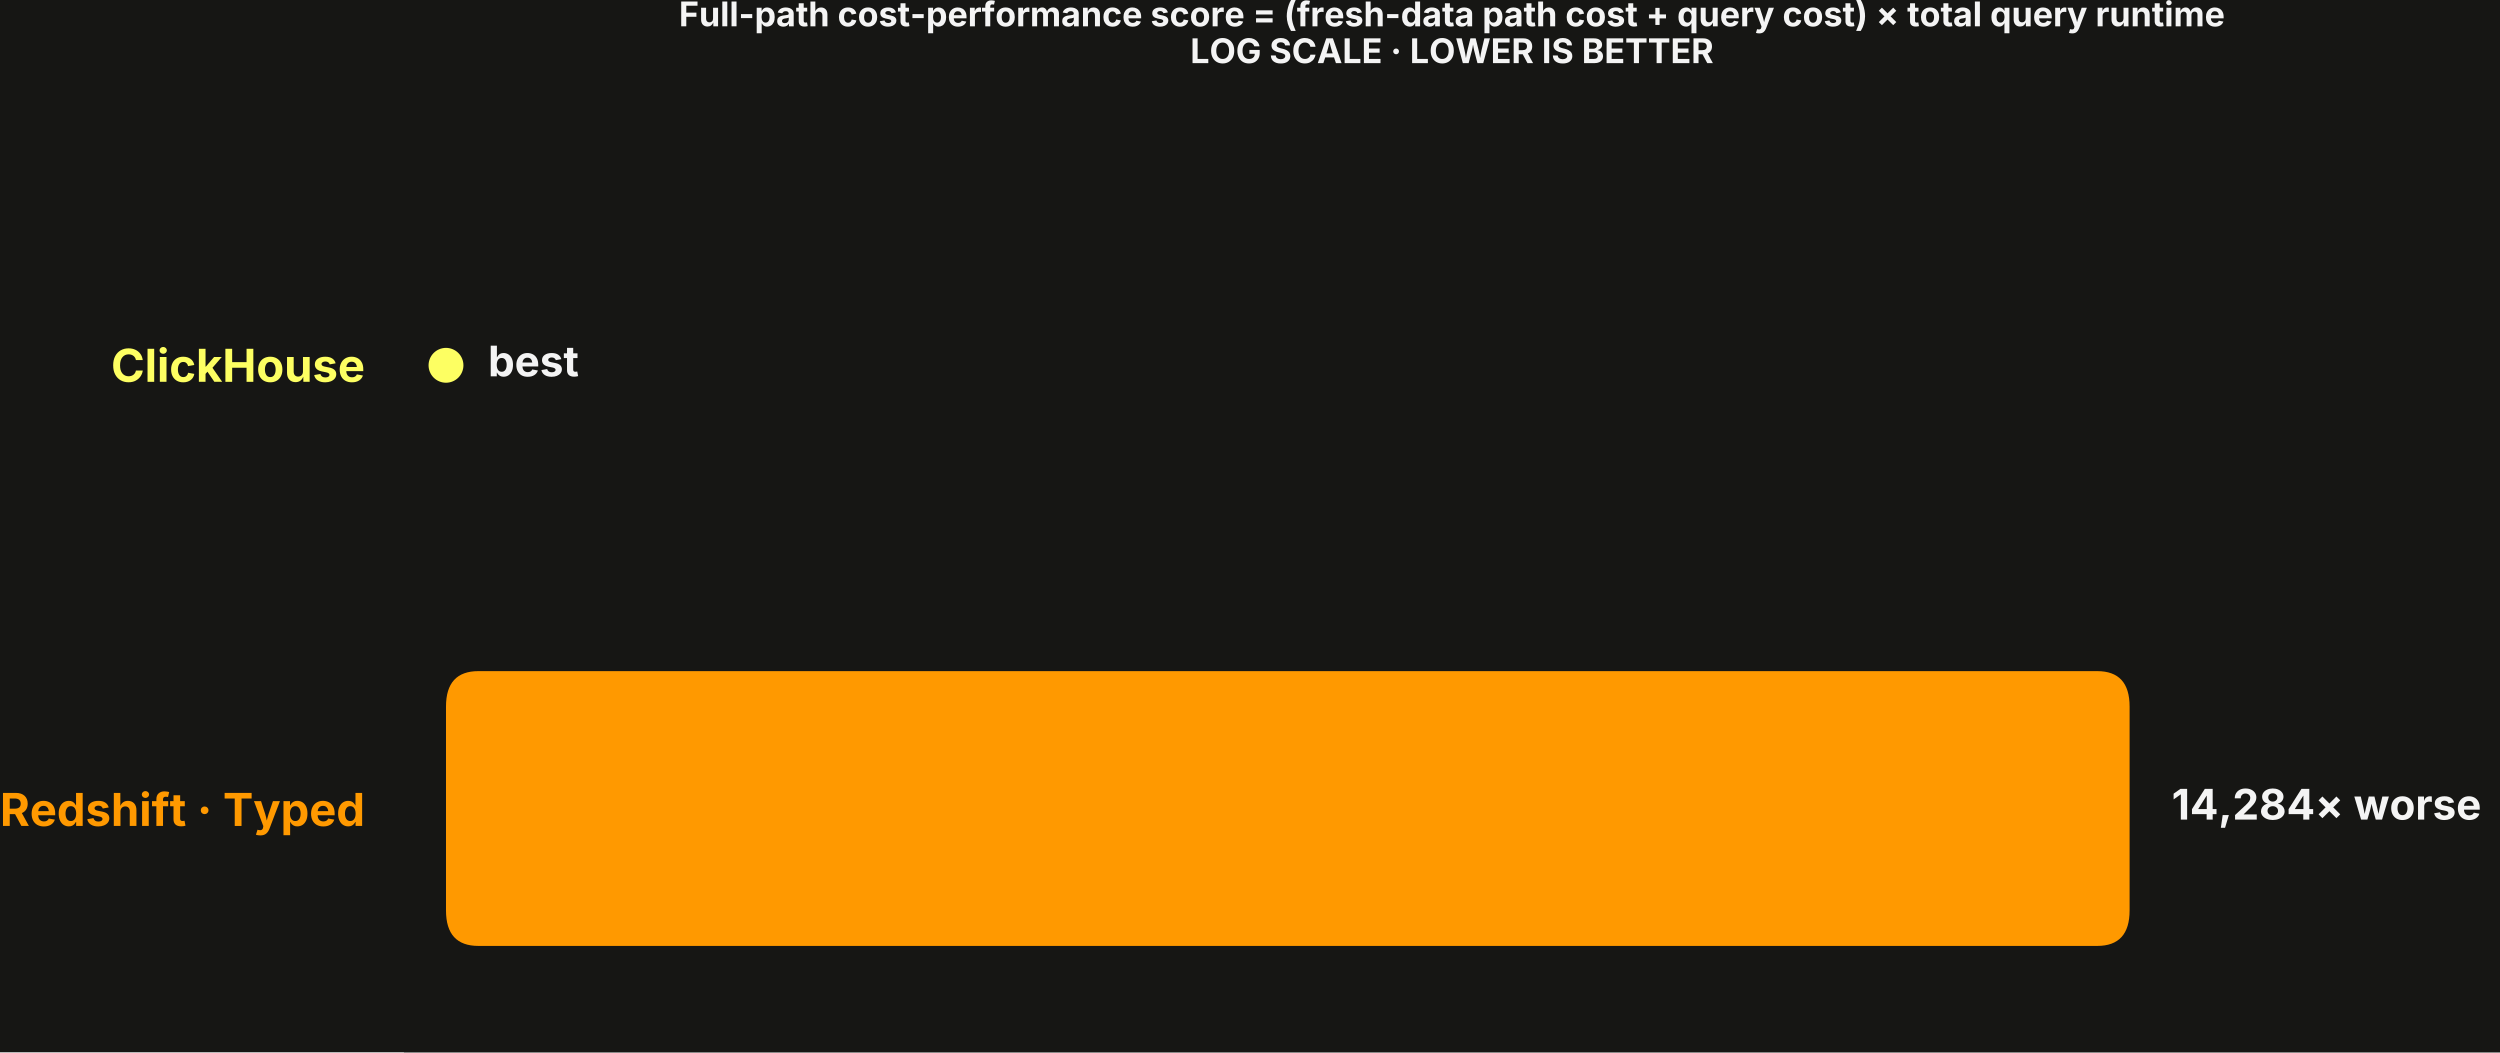
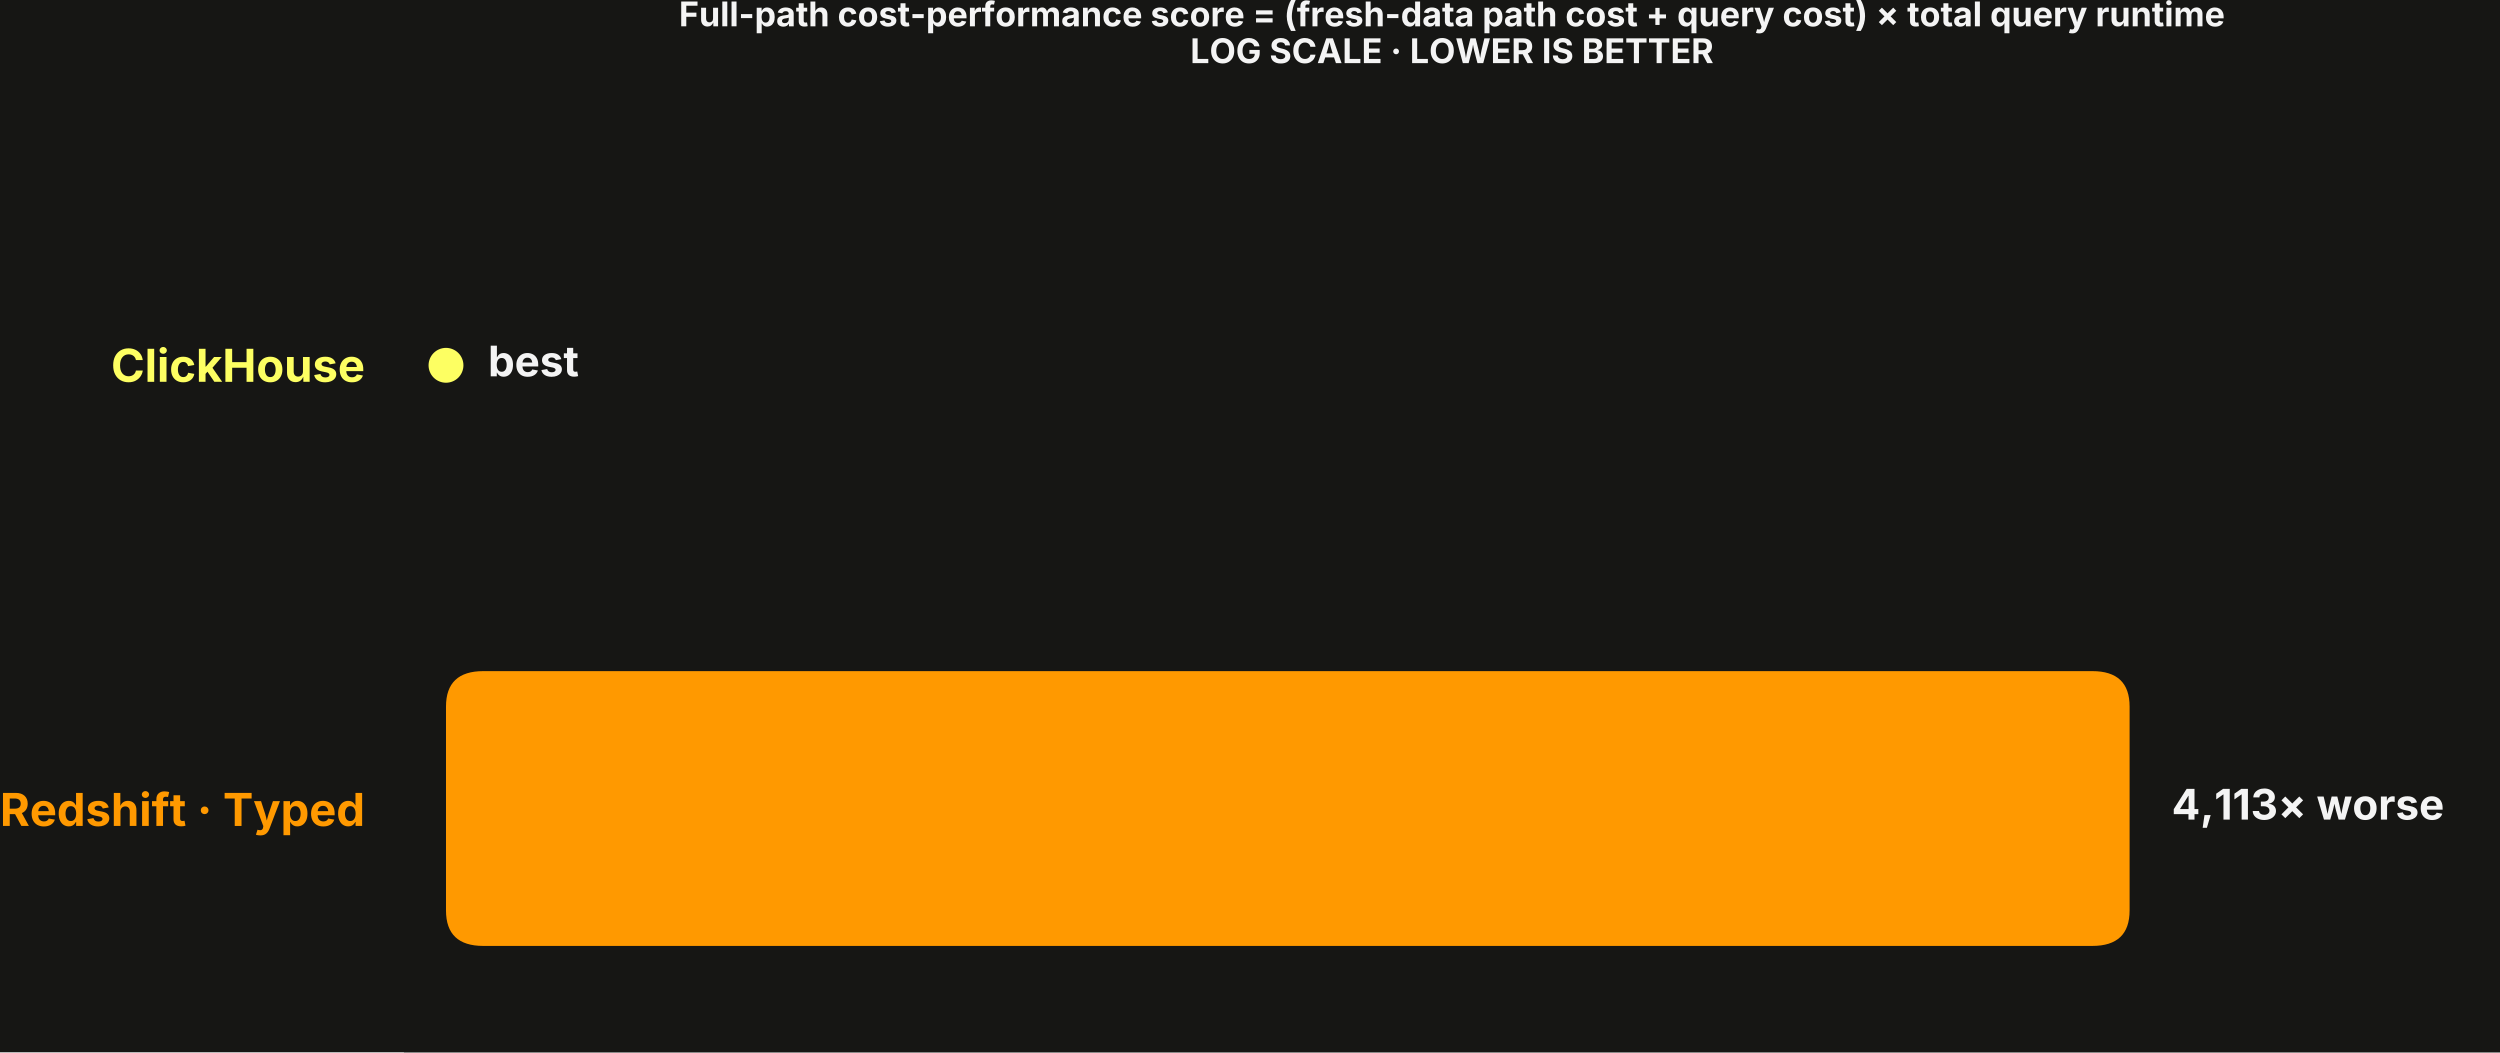
<svg xmlns="http://www.w3.org/2000/svg" xmlns:xlink="http://www.w3.org/1999/xlink" width="770.469pt" height="324.305pt" viewBox="0 0 770.469 324.305" version="1.1">
  <defs>
    <style type="text/css">*{stroke-linejoin: round; stroke-linecap: butt}</style>
  </defs>
  <g id="figure_1">
    <g id="patch_1">
      <path d="M 0 324.305  L 770.469 324.305  L 770.469 0  L 0 0  z " style="fill: #161614" />
    </g>
    <g id="axes_1">
      <g id="patch_2">
        <path d="M 124.479 324.305  L 770.469 324.305  L 770.469 37.456  L 124.479 37.456  z " style="fill: #161614" />
      </g>
      <g id="patch_3">
-         <path d="M 147.441 291.522  L 646.328 291.522  Q 656.318 291.522 656.318 280.594  L 656.318 217.761  Q 656.318 206.833 646.328 206.833  L 147.441 206.833  Q 137.451 206.833 137.451 217.761  L 137.451 280.594  Q 137.451 291.522 147.441 291.522  z " clip-path="url(#pe8b147d50d)" style="fill: #ff9900" />
+         <path d="M 148.936 291.522  L 644.833 291.522  Q 656.318 291.522 656.318 280.594  L 656.318 217.761  Q 656.318 206.833 644.833 206.833  L 148.936 206.833  Q 137.451 206.833 137.451 217.761  L 137.451 280.594  Q 137.451 291.522 148.936 291.522  z " clip-path="url(#p69a763e1f0)" style="fill: #ff9900" />
      </g>
      <g id="matplotlib.axis_1" />
      <g id="matplotlib.axis_2">
        <g id="ytick_1">
          <g id="line2d_1" />
          <g id="text_1">
            <g style="fill: #fdff62" transform="translate(34.23656 117.6759) scale(0.14 -0.14)">
              <defs>
                <path id="Inter-Bold-43" d="M 2456 -63  Q 1834 -63 1346 218  Q 859 500 576 1034  Q 294 1569 294 2325  Q 294 3084 578 3620  Q 863 4156 1353 4437  Q 1844 4719 2456 4719  Q 2984 4719 3412 4523  Q 3841 4328 4116 3958  Q 4391 3588 4459 3066  L 3494 3066  Q 3428 3444 3151 3658  Q 2875 3872 2475 3872  Q 1931 3872 1597 3469  Q 1263 3066 1263 2325  Q 1263 1569 1598 1176  Q 1934 784 2472 784  Q 2869 784 3148 998  Q 3428 1213 3497 1594  L 4463 1594  Q 4409 1159 4156 782  Q 3903 406 3473 171  Q 3044 -63 2456 -63  z " transform="scale(0.015625)" />
                <path id="Inter-Bold-6c" d="M 1338 4656  L 1338 0  L 400 0  L 400 4656  L 1338 4656  z " transform="scale(0.015625)" />
                <path id="Inter-Bold-69" d="M 400 0  L 400 3494  L 1338 3494  L 1338 0  L 400 0  z M 871 3950  Q 658 3950 508 4090  Q 358 4231 358 4431  Q 358 4631 508 4772  Q 658 4913 871 4913  Q 1083 4913 1234 4772  Q 1386 4631 1386 4431  Q 1386 4231 1234 4090  Q 1083 3950 871 3950  z " transform="scale(0.015625)" />
                <path id="Inter-Bold-63" d="M 1963 -69  Q 1434 -69 1051 157  Q 669 384 461 789  Q 253 1194 253 1731  Q 253 2272 461 2678  Q 669 3084 1051 3311  Q 1434 3538 1963 3538  Q 2584 3538 3000 3227  Q 3416 2916 3516 2375  L 2644 2213  Q 2584 2484 2414 2642  Q 2244 2800 1972 2800  Q 1597 2800 1403 2504  Q 1209 2209 1209 1734  Q 1209 1266 1403 967  Q 1597 669 1972 669  Q 2244 669 2419 833  Q 2594 997 2650 1278  L 3522 1119  Q 3422 566 3006 248  Q 2591 -69 1963 -69  z " transform="scale(0.015625)" />
                <path id="Inter-Bold-6b" d="M 400 0  L 400 4656  L 1338 4656  L 1338 2150  L 1391 2150  L 2534 3494  L 3619 3494  L 2313 1978  L 3684 0  L 2581 0  L 1606 1425  L 1338 1122  L 1338 0  L 400 0  z " transform="scale(0.015625)" />
                <path id="Inter-Bold-48" d="M 422 0  L 422 4656  L 1375 4656  L 1375 2775  L 3403 2775  L 3403 4656  L 4359 4656  L 4359 0  L 3403 0  L 3403 1984  L 1375 1984  L 1375 0  L 422 0  z " transform="scale(0.015625)" />
                <path id="Inter-Bold-6f" d="M 1963 -69  Q 1438 -69 1053 157  Q 669 384 461 789  Q 253 1194 253 1731  Q 253 2272 461 2678  Q 669 3084 1053 3311  Q 1438 3538 1963 3538  Q 2488 3538 2872 3311  Q 3256 3084 3464 2678  Q 3672 2272 3672 1731  Q 3672 1194 3464 789  Q 3256 384 2872 157  Q 2488 -69 1963 -69  z M 1963 669  Q 2338 669 2528 972  Q 2719 1275 2719 1734  Q 2719 2197 2528 2498  Q 2338 2800 1963 2800  Q 1588 2800 1398 2498  Q 1209 2197 1209 1734  Q 1209 1275 1398 972  Q 1588 669 1963 669  z " transform="scale(0.015625)" />
                <path id="Inter-Bold-75" d="M 1603 -44  Q 1059 -44 729 306  Q 400 656 400 1272  L 400 3494  L 1338 3494  L 1338 1434  Q 1338 1109 1506 925  Q 1675 741 1969 741  Q 2269 741 2458 933  Q 2647 1125 2647 1472  L 2647 3494  L 3588 3494  L 3588 0  L 2700 0  L 2688 725  Q 2541 353 2270 154  Q 2000 -44 1603 -44  z " transform="scale(0.015625)" />
                <path id="Inter-Bold-73" d="M 1788 -69  Q 1156 -69 745 200  Q 334 469 244 956  L 1116 1106  Q 1250 619 1816 619  Q 2084 619 2239 720  Q 2394 822 2394 978  Q 2394 1244 1944 1338  L 1341 1463  Q 334 1669 334 2453  Q 334 2956 737 3247  Q 1141 3538 1803 3538  Q 2425 3538 2794 3284  Q 3163 3031 3259 2606  L 2428 2459  Q 2372 2638 2222 2752  Q 2072 2866 1816 2866  Q 1584 2866 1428 2767  Q 1272 2669 1272 2513  Q 1272 2381 1373 2289  Q 1475 2197 1722 2147  L 2350 2022  Q 3350 1819 3350 1078  Q 3350 734 3150 476  Q 2950 219 2597 75  Q 2244 -69 1788 -69  z " transform="scale(0.015625)" />
                <path id="Inter-Bold-65" d="M 1978 -69  Q 1444 -69 1056 150  Q 669 369 461 772  Q 253 1175 253 1728  Q 253 2269 461 2675  Q 669 3081 1045 3309  Q 1422 3538 1931 3538  Q 2388 3538 2759 3344  Q 3131 3150 3351 2756  Q 3572 2363 3572 1766  L 3572 1503  L 1181 1503  Q 1197 1075 1419 856  Q 1641 638 1994 638  Q 2241 638 2417 742  Q 2594 847 2669 1050  L 3519 891  Q 3391 456 2989 193  Q 2588 -69 1978 -69  z M 1188 2091  L 2669 2091  Q 2634 2431 2450 2631  Q 2266 2831 1941 2831  Q 1603 2831 1409 2623  Q 1216 2416 1188 2091  z " transform="scale(0.015625)" />
              </defs>
              <use xlink:href="#Inter-Bold-43" />
              <use xlink:href="#Inter-Bold-6c" transform="translate(73.97461 0)" />
              <use xlink:href="#Inter-Bold-69" transform="translate(101.0742 0)" />
              <use xlink:href="#Inter-Bold-63" transform="translate(128.1738 0)" />
              <use xlink:href="#Inter-Bold-6b" transform="translate(187.0117 0)" />
              <use xlink:href="#Inter-Bold-48" transform="translate(245.0195 0)" />
              <use xlink:href="#Inter-Bold-6f" transform="translate(319.7266 0)" />
              <use xlink:href="#Inter-Bold-75" transform="translate(381.0547 0)" />
              <use xlink:href="#Inter-Bold-73" transform="translate(443.3105 0)" />
              <use xlink:href="#Inter-Bold-65" transform="translate(499.3164 0)" />
            </g>
          </g>
        </g>
        <g id="ytick_2">
          <g id="line2d_2" />
          <g id="text_2">
            <g style="fill: #ff9900" transform="translate(0 254.5512) scale(0.14 -0.14)">
              <defs>
                <path id="Inter-Bold-52" d="M 422 0  L 422 4656  L 2238 4656  Q 3031 4656 3467 4242  Q 3903 3828 3903 3141  Q 3903 2663 3690 2323  Q 3478 1984 3078 1816  L 4069 0  L 3013 0  L 2125 1663  L 1375 1663  L 1375 0  L 422 0  z M 1375 2434  L 2063 2434  Q 2919 2434 2919 3141  Q 2919 3494 2708 3681  Q 2497 3869 2059 3869  L 1375 3869  L 1375 2434  z " transform="scale(0.015625)" />
                <path id="Inter-Bold-64" d="M 1678 -59  Q 1275 -59 953 148  Q 631 356 442 757  Q 253 1159 253 1741  Q 253 2338 447 2738  Q 641 3138 962 3338  Q 1284 3538 1672 3538  Q 1969 3538 2166 3438  Q 2363 3338 2483 3191  Q 2603 3044 2666 2906  L 2697 2906  L 2697 4656  L 3634 4656  L 3634 0  L 2713 0  L 2713 559  L 2666 559  Q 2600 419 2478 276  Q 2356 134 2159 37  Q 1963 -59 1678 -59  z M 1966 694  Q 2322 694 2519 981  Q 2716 1269 2716 1744  Q 2716 2219 2520 2503  Q 2325 2788 1966 2788  Q 1597 2788 1406 2495  Q 1216 2203 1216 1744  Q 1216 1281 1408 987  Q 1600 694 1966 694  z " transform="scale(0.015625)" />
                <path id="Inter-Bold-68" d="M 1338 2022  L 1338 0  L 400 0  L 400 4656  L 1319 4656  L 1319 2825  Q 1472 3166 1734 3352  Q 1997 3538 2384 3538  Q 2928 3538 3258 3188  Q 3588 2838 3588 2222  L 3588 0  L 2647 0  L 2647 2059  Q 2647 2384 2480 2568  Q 2313 2753 2016 2753  Q 1716 2753 1527 2561  Q 1338 2369 1338 2022  z " transform="scale(0.015625)" />
                <path id="Inter-Bold-66" d="M 2344 3494  L 2344 2778  L 1613 2778  L 1613 0  L 678 0  L 678 2778  L 63 2778  L 63 3494  L 678 3494  L 678 3763  Q 678 4319 1003 4597  Q 1328 4875 1813 4875  Q 2034 4875 2215 4840  Q 2397 4806 2484 4778  L 2316 4072  Q 2259 4088 2176 4103  Q 2094 4119 2003 4119  Q 1788 4119 1700 4017  Q 1613 3916 1613 3731  L 1613 3494  L 2344 3494  z " transform="scale(0.015625)" />
                <path id="Inter-Bold-74" d="M 2134 3494  L 2134 2778  L 1481 2778  L 1481 1022  Q 1481 697 1800 697  Q 1853 697 1948 711  Q 2044 725 2097 738  L 2231 34  Q 2075 -13 1920 -31  Q 1766 -50 1625 -50  Q 1100 -50 822 204  Q 544 459 544 941  L 544 2778  L 63 2778  L 63 3494  L 544 3494  L 544 4325  L 1481 4325  L 1481 3494  L 2134 3494  z " transform="scale(0.015625)" />
                <path id="Inter-Bold-20" transform="scale(0.015625)" />
                <path id="Inter-Bold-b7" d="M 1069 1669  Q 841 1669 684 1823  Q 528 1978 528 2206  Q 528 2434 684 2589  Q 841 2744 1069 2744  Q 1297 2744 1453 2589  Q 1609 2434 1609 2206  Q 1609 1978 1453 1823  Q 1297 1669 1069 1669  z " transform="scale(0.015625)" />
                <path id="Inter-Bold-54" d="M 234 3866  L 234 4656  L 4038 4656  L 4038 3866  L 2616 3866  L 2616 0  L 1659 0  L 1659 3866  L 234 3866  z " transform="scale(0.015625)" />
                <path id="Inter-Bold-79" d="M 375 -1238  L 591 -531  L 706 -559  Q 991 -638 1172 -548  Q 1353 -459 1384 -197  L 1409 -9  L 97 3494  L 1094 3494  L 1681 1681  Q 1753 1453 1803 1226  Q 1853 1000 1903 769  Q 1959 1003 2020 1229  Q 2081 1456 2156 1681  L 2769 3494  L 3753 3494  L 2269 -413  Q 2109 -834 1811 -1082  Q 1513 -1331 988 -1331  Q 800 -1331 637 -1304  Q 475 -1278 375 -1238  z " transform="scale(0.015625)" />
                <path id="Inter-Bold-70" d="M 400 -1306  L 400 3494  L 1322 3494  L 1322 2906  L 1366 2906  Q 1428 3044 1548 3191  Q 1669 3338 1867 3438  Q 2066 3538 2363 3538  Q 2750 3538 3072 3338  Q 3394 3138 3586 2738  Q 3778 2338 3778 1741  Q 3778 1159 3590 757  Q 3403 356 3081 148  Q 2759 -59 2356 -59  Q 2072 -59 1875 37  Q 1678 134 1554 276  Q 1431 419 1366 559  L 1338 559  L 1338 -1306  L 400 -1306  z M 2069 694  Q 2434 694 2626 987  Q 2819 1281 2819 1744  Q 2819 2203 2628 2495  Q 2438 2788 2069 2788  Q 1706 2788 1511 2503  Q 1316 2219 1316 1744  Q 1316 1269 1512 981  Q 1709 694 2069 694  z " transform="scale(0.015625)" />
              </defs>
              <use xlink:href="#Inter-Bold-52" />
              <use xlink:href="#Inter-Bold-65" transform="translate(65.67383 0)" />
              <use xlink:href="#Inter-Bold-64" transform="translate(125.2441 0)" />
              <use xlink:href="#Inter-Bold-73" transform="translate(188.2812 0)" />
              <use xlink:href="#Inter-Bold-68" transform="translate(244.2871 0)" />
              <use xlink:href="#Inter-Bold-69" transform="translate(306.543 0)" />
              <use xlink:href="#Inter-Bold-66" transform="translate(333.6426 0)" />
              <use xlink:href="#Inter-Bold-74" transform="translate(373.4375 0)" />
              <use xlink:href="#Inter-Bold-20" transform="translate(410.0586 0)" />
              <use xlink:href="#Inter-Bold-b7" transform="translate(433.7402 0)" />
              <use xlink:href="#Inter-Bold-20" transform="translate(467.1387 0)" />
              <use xlink:href="#Inter-Bold-54" transform="translate(490.8203 0)" />
              <use xlink:href="#Inter-Bold-79" transform="translate(557.5684 0)" />
              <use xlink:href="#Inter-Bold-70" transform="translate(617.7734 0)" />
              <use xlink:href="#Inter-Bold-65" transform="translate(680.8105 0)" />
              <use xlink:href="#Inter-Bold-64" transform="translate(740.3809 0)" />
            </g>
          </g>
        </g>
      </g>
      <g id="text_3">
        <g style="fill: #f4f4f4" transform="translate(150.4224 115.9857) scale(0.13 -0.13)">
          <defs>
            <path id="Inter-Bold-62" d="M 2356 -59  Q 2072 -59 1875 37  Q 1678 134 1554 276  Q 1431 419 1366 559  L 1322 559  L 1322 0  L 400 0  L 400 4656  L 1338 4656  L 1338 2906  L 1366 2906  Q 1428 3044 1548 3191  Q 1669 3338 1867 3438  Q 2066 3538 2363 3538  Q 2750 3538 3072 3338  Q 3394 3138 3586 2738  Q 3778 2338 3778 1741  Q 3778 1159 3590 757  Q 3403 356 3081 148  Q 2759 -59 2356 -59  z M 2069 694  Q 2434 694 2626 987  Q 2819 1281 2819 1744  Q 2819 2203 2628 2495  Q 2438 2788 2069 2788  Q 1706 2788 1511 2503  Q 1316 2219 1316 1744  Q 1316 1269 1512 981  Q 1709 694 2069 694  z " transform="scale(0.015625)" />
          </defs>
          <use xlink:href="#Inter-Bold-62" />
          <use xlink:href="#Inter-Bold-65" transform="translate(63.03711 0)" />
          <use xlink:href="#Inter-Bold-73" transform="translate(122.6074 0)" />
          <use xlink:href="#Inter-Bold-74" transform="translate(178.6133 0)" />
        </g>
      </g>
      <g id="text_4">
        <g style="fill: #f4f4f4" transform="translate(669.2899 252.5861) scale(0.13 -0.13)">
          <defs>
-             <path id="Inter-Bold-31" d="M 2341 4656  L 2341 0  L 1388 0  L 1388 3816  L 1356 3816  L 291 3063  L 291 3934  L 1319 4656  L 2341 4656  z " transform="scale(0.015625)" />
            <path id="Inter-Bold-34" d="M 316 828  L 316 1581  L 2263 4656  L 3459 4656  L 3459 1597  L 4041 1597  L 4041 828  L 3459 828  L 3459 0  L 2544 0  L 2544 828  L 316 828  z M 2563 1597  L 2563 3606  L 2525 3606  L 1278 1634  L 1278 1597  L 2563 1597  z " transform="scale(0.015625)" />
            <path id="Inter-Bold-2c" d="M 372 -1249  L 647 688  L 1584 688  L 1009 -1249  L 372 -1249  z " transform="scale(0.015625)" />
-             <path id="Inter-Bold-32" d="M 388 0  L 388 688  L 2038 2234  Q 2353 2544 2523 2773  Q 2694 3003 2694 3284  Q 2694 3597 2489 3776  Q 2284 3956 1972 3956  Q 1647 3956 1451 3762  Q 1256 3569 1256 3228  L 344 3228  Q 344 3681 551 4017  Q 759 4353 1128 4536  Q 1497 4719 1978 4719  Q 2472 4719 2840 4542  Q 3209 4366 3414 4056  Q 3619 3747 3619 3344  Q 3619 3084 3517 2831  Q 3416 2578 3155 2264  Q 2894 1950 2416 1513  L 1713 819  L 1713 784  L 3681 784  L 3681 0  L 388 0  z " transform="scale(0.015625)" />
-             <path id="Inter-Bold-38" d="M 2081 -63  Q 1559 -63 1156 107  Q 753 278 523 575  Q 294 872 294 1250  Q 294 1541 425 1786  Q 556 2031 784 2195  Q 1013 2359 1297 2406  L 1297 2434  Q 925 2513 694 2800  Q 463 3088 463 3469  Q 463 3828 672 4111  Q 881 4394 1247 4556  Q 1613 4719 2081 4719  Q 2547 4719 2914 4556  Q 3281 4394 3492 4111  Q 3703 3828 3703 3469  Q 3703 3088 3468 2800  Q 3234 2513 2872 2434  L 2872 2406  Q 3150 2359 3376 2195  Q 3603 2031 3739 1786  Q 3875 1541 3875 1250  Q 3875 872 3644 575  Q 3413 278 3008 107  Q 2603 -63 2081 -63  z M 2081 644  Q 2438 644 2658 833  Q 2878 1022 2878 1325  Q 2878 1634 2651 1832  Q 2425 2031 2081 2031  Q 1734 2031 1509 1832  Q 1284 1634 1284 1325  Q 1284 1025 1503 834  Q 1722 644 2081 644  z M 2081 2731  Q 2378 2731 2573 2909  Q 2769 3088 2769 3366  Q 2769 3644 2576 3817  Q 2384 3991 2081 3991  Q 1778 3991 1586 3819  Q 1394 3647 1394 3366  Q 1394 3088 1587 2909  Q 1781 2731 2081 2731  z " transform="scale(0.015625)" />
+             <path id="Inter-Bold-31" d="M 2341 4656  L 2341 0  L 1388 0  L 1388 3816  L 1356 3816  L 291 3063  L 291 3934  L 1319 4656  L 2341 4656  z " transform="scale(0.015625)" />
+             <path id="Inter-Bold-33" d="M 2059 -63  Q 1553 -63 1161 110  Q 769 284 542 593  Q 316 903 309 1306  L 1269 1306  Q 1281 1044 1506 886  Q 1731 728 2063 728  Q 2406 728 2625 904  Q 2844 1081 2844 1366  Q 2844 1653 2612 1836  Q 2381 2019 1975 2019  L 1544 2019  L 1544 2728  L 1975 2728  Q 2316 2728 2530 2900  Q 2744 3072 2744 3353  Q 2744 3622 2558 3789  Q 2372 3956 2069 3956  Q 1766 3956 1545 3797  Q 1325 3638 1319 3366  L 400 3366  Q 406 3763 628 4069  Q 850 4375 1226 4547  Q 1603 4719 2075 4719  Q 2553 4719 2912 4544  Q 3272 4369 3470 4072  Q 3669 3775 3669 3413  Q 3669 3019 3426 2758  Q 3184 2497 2797 2422  L 2797 2388  Q 3306 2322 3572 2030  Q 3838 1738 3838 1303  Q 3838 906 3609 598  Q 3381 291 2979 114  Q 2578 -63 2059 -63  z " transform="scale(0.015625)" />
            <path id="Inter-Bold-d7" d="M 3241 216  L 2178 1275  L 1116 216  L 534 794  L 1594 1856  L 534 2916  L 1116 3503  L 2178 2438  L 3241 3503  L 3819 2916  L 2759 1856  L 3819 794  L 3241 216  z " transform="scale(0.015625)" />
            <path id="Inter-Bold-77" d="M 1128 0  L 97 3494  L 1081 3494  L 1384 2203  Q 1447 1913 1522 1578  Q 1597 1244 1669 853  Q 1741 1234 1820 1570  Q 1900 1906 1972 2203  L 2291 3494  L 3153 3494  L 3466 2203  Q 3531 1906 3611 1572  Q 3691 1238 3766 850  Q 3831 1238 3903 1572  Q 3975 1906 4044 2203  L 4347 3494  L 5344 3494  L 4306 0  L 3353 0  L 2966 1347  Q 2900 1572 2839 1853  Q 2778 2134 2716 2409  Q 2656 2134 2593 1851  Q 2531 1569 2469 1347  L 2081 0  L 1128 0  z " transform="scale(0.015625)" />
            <path id="Inter-Bold-72" d="M 400 0  L 400 3494  L 1306 3494  L 1306 2884  L 1344 2884  Q 1441 3206 1667 3373  Q 1894 3541 2188 3541  Q 2347 3541 2491 3509  L 2491 2672  Q 2428 2691 2308 2705  Q 2188 2719 2084 2719  Q 1759 2719 1548 2516  Q 1338 2313 1338 1988  L 1338 0  L 400 0  z " transform="scale(0.015625)" />
          </defs>
-           <use xlink:href="#Inter-Bold-31" />
-           <use xlink:href="#Inter-Bold-34" transform="translate(43.11523 0)" />
-           <use xlink:href="#Inter-Bold-2c" transform="translate(110.7422 0)" />
-           <use xlink:href="#Inter-Bold-32" transform="translate(144.1406 0)" />
-           <use xlink:href="#Inter-Bold-38" transform="translate(207.1289 0)" />
-           <use xlink:href="#Inter-Bold-34" transform="translate(272.2168 0)" />
-           <use xlink:href="#Inter-Bold-d7" transform="translate(339.8438 0)" />
-           <use xlink:href="#Inter-Bold-20" transform="translate(407.7148 0)" />
-           <use xlink:href="#Inter-Bold-77" transform="translate(431.3965 0)" />
-           <use xlink:href="#Inter-Bold-6f" transform="translate(516.4062 0)" />
-           <use xlink:href="#Inter-Bold-72" transform="translate(577.7344 0)" />
-           <use xlink:href="#Inter-Bold-73" transform="translate(618.457 0)" />
-           <use xlink:href="#Inter-Bold-65" transform="translate(674.4629 0)" />
+           <use xlink:href="#Inter-Bold-34" />
+           <use xlink:href="#Inter-Bold-2c" transform="translate(67.62695 0)" />
+           <use xlink:href="#Inter-Bold-31" transform="translate(101.0254 0)" />
+           <use xlink:href="#Inter-Bold-31" transform="translate(144.1406 0)" />
+           <use xlink:href="#Inter-Bold-33" transform="translate(187.2559 0)" />
+           <use xlink:href="#Inter-Bold-d7" transform="translate(251.8066 0)" />
+           <use xlink:href="#Inter-Bold-20" transform="translate(319.6777 0)" />
+           <use xlink:href="#Inter-Bold-77" transform="translate(343.3594 0)" />
+           <use xlink:href="#Inter-Bold-6f" transform="translate(428.3691 0)" />
+           <use xlink:href="#Inter-Bold-72" transform="translate(489.6973 0)" />
+           <use xlink:href="#Inter-Bold-73" transform="translate(530.4199 0)" />
+           <use xlink:href="#Inter-Bold-65" transform="translate(586.4258 0)" />
        </g>
      </g>
      <g id="text_5">
        <g style="fill: #f4f4f4" transform="translate(209.2496 8.106328) scale(0.105 -0.105)">
          <defs>
            <path id="Inter-Bold-46" d="M 422 0  L 422 4656  L 3484 4656  L 3484 3866  L 1375 3866  L 1375 2566  L 3278 2566  L 3278 1788  L 1375 1788  L 1375 0  L 422 0  z " transform="scale(0.015625)" />
            <path id="Inter-Bold-2d" d="M 2556 2291  L 2556 1541  L 438 1541  L 438 2291  L 2556 2291  z " transform="scale(0.015625)" />
            <path id="Inter-Bold-61" d="M 1375 -69  Q 875 -69 544 195  Q 213 459 213 978  Q 213 1369 400 1591  Q 588 1813 888 1916  Q 1188 2019 1531 2050  Q 1981 2094 2179 2142  Q 2378 2191 2378 2363  L 2378 2378  Q 2378 2600 2236 2722  Q 2094 2844 1831 2844  Q 1559 2844 1393 2726  Q 1228 2609 1172 2441  L 313 2584  Q 447 3038 848 3288  Q 1250 3538 1834 3538  Q 2209 3538 2548 3419  Q 2888 3300 3102 3039  Q 3316 2778 3316 2353  L 3316 0  L 2428 0  L 2428 484  L 2397 484  Q 2269 241 2016 86  Q 1763 -69 1375 -69  z M 1641 591  Q 1969 591 2176 781  Q 2384 972 2384 1250  L 2384 1628  Q 2328 1588 2201 1558  Q 2075 1528 1934 1504  Q 1794 1481 1691 1469  Q 1431 1431 1272 1322  Q 1113 1213 1113 1003  Q 1113 800 1261 695  Q 1409 591 1641 591  z " transform="scale(0.015625)" />
            <path id="Inter-Bold-6d" d="M 400 0  L 400 3494  L 1269 3494  L 1306 2816  Q 1447 3197 1719 3372  Q 1991 3547 2303 3547  Q 2966 3547 3203 2763  Q 3350 3166 3658 3356  Q 3966 3547 4325 3547  Q 4806 3547 5123 3236  Q 5441 2925 5441 2356  L 5441 0  L 4503 0  L 4503 2178  Q 4503 2472 4342 2617  Q 4181 2763 3947 2763  Q 3681 2763 3526 2594  Q 3372 2425 3372 2150  L 3372 0  L 2466 0  L 2466 2203  Q 2466 2459 2314 2611  Q 2163 2763 1922 2763  Q 1675 2763 1506 2595  Q 1338 2428 1338 2113  L 1338 0  L 400 0  z " transform="scale(0.015625)" />
            <path id="Inter-Bold-6e" d="M 1338 2022  L 1338 0  L 400 0  L 400 3494  L 1284 3494  L 1297 2772  Q 1444 3138 1712 3338  Q 1981 3538 2384 3538  Q 2928 3538 3256 3188  Q 3584 2838 3584 2222  L 3584 0  L 2647 0  L 2647 2059  Q 2647 2384 2480 2568  Q 2313 2753 2016 2753  Q 1716 2753 1527 2561  Q 1338 2369 1338 2022  z " transform="scale(0.015625)" />
            <path id="Inter-Bold-3d" d="M 616 719  L 616 1506  L 3731 1506  L 3731 719  L 616 719  z M 616 2216  L 616 3000  L 3731 3000  L 3731 2216  L 616 2216  z " transform="scale(0.015625)" />
            <path id="Inter-Bold-28" d="M 528 1897  Q 528 2413 631 2973  Q 734 3534 917 4048  Q 1100 4563 1334 4941  L 2206 4941  Q 1978 4456 1817 3931  Q 1656 3406 1570 2886  Q 1484 2366 1484 1897  Q 1484 1488 1557 1073  Q 1631 659 1790 185  Q 1950 -288 2206 -872  L 1334 -872  Q 938 -216 733 489  Q 528 1194 528 1897  z " transform="scale(0.015625)" />
            <path id="Inter-Bold-2b" d="M 1775 256  L 1775 1484  L 572 1484  L 572 2234  L 1775 2234  L 1775 3463  L 2569 3463  L 2569 2234  L 3775 2234  L 3775 1484  L 2569 1484  L 2569 256  L 1775 256  z " transform="scale(0.015625)" />
            <path id="Inter-Bold-71" d="M 3634 -1306  L 2697 -1306  L 2697 559  L 2666 559  Q 2600 419 2478 276  Q 2356 134 2159 37  Q 1963 -59 1678 -59  Q 1275 -59 953 148  Q 631 356 442 757  Q 253 1159 253 1741  Q 253 2338 447 2738  Q 641 3138 962 3338  Q 1284 3538 1672 3538  Q 1969 3538 2166 3438  Q 2363 3338 2483 3191  Q 2603 3044 2666 2906  L 2713 2906  L 2713 3494  L 3634 3494  L 3634 -1306  z M 1966 694  Q 2322 694 2519 981  Q 2716 1269 2716 1744  Q 2716 2219 2520 2503  Q 2325 2788 1966 2788  Q 1597 2788 1406 2495  Q 1216 2203 1216 1744  Q 1216 1281 1408 987  Q 1600 694 1966 694  z " transform="scale(0.015625)" />
            <path id="Inter-Bold-29" d="M 209 -872  Q 469 -278 626 195  Q 784 669 856 1081  Q 928 1494 928 1897  Q 928 2366 842 2886  Q 756 3406 595 3931  Q 434 4456 209 4941  L 1078 4941  Q 1316 4563 1497 4048  Q 1678 3534 1781 2973  Q 1884 2413 1884 1897  Q 1884 1191 1678 486  Q 1472 -219 1078 -872  L 209 -872  z " transform="scale(0.015625)" />
          </defs>
          <use xlink:href="#Inter-Bold-46" />
          <use xlink:href="#Inter-Bold-75" transform="translate(58.69141 0)" />
          <use xlink:href="#Inter-Bold-6c" transform="translate(120.9473 0)" />
          <use xlink:href="#Inter-Bold-6c" transform="translate(148.0469 0)" />
          <use xlink:href="#Inter-Bold-2d" transform="translate(175.1465 0)" />
          <use xlink:href="#Inter-Bold-70" transform="translate(221.9238 0)" />
          <use xlink:href="#Inter-Bold-61" transform="translate(284.9609 0)" />
          <use xlink:href="#Inter-Bold-74" transform="translate(343.0176 0)" />
          <use xlink:href="#Inter-Bold-68" transform="translate(379.6387 0)" />
          <use xlink:href="#Inter-Bold-20" transform="translate(441.8945 0)" />
          <use xlink:href="#Inter-Bold-63" transform="translate(465.5762 0)" />
          <use xlink:href="#Inter-Bold-6f" transform="translate(524.4141 0)" />
          <use xlink:href="#Inter-Bold-73" transform="translate(585.7422 0)" />
          <use xlink:href="#Inter-Bold-74" transform="translate(641.748 0)" />
          <use xlink:href="#Inter-Bold-2d" transform="translate(678.3691 0)" />
          <use xlink:href="#Inter-Bold-70" transform="translate(725.1465 0)" />
          <use xlink:href="#Inter-Bold-65" transform="translate(788.1836 0)" />
          <use xlink:href="#Inter-Bold-72" transform="translate(847.7539 0)" />
          <use xlink:href="#Inter-Bold-66" transform="translate(888.4766 0)" />
          <use xlink:href="#Inter-Bold-6f" transform="translate(928.2715 0)" />
          <use xlink:href="#Inter-Bold-72" transform="translate(989.5996 0)" />
          <use xlink:href="#Inter-Bold-6d" transform="translate(1030.322 0)" />
          <use xlink:href="#Inter-Bold-61" transform="translate(1121.582 0)" />
          <use xlink:href="#Inter-Bold-6e" transform="translate(1179.639 0)" />
          <use xlink:href="#Inter-Bold-63" transform="translate(1241.895 0)" />
          <use xlink:href="#Inter-Bold-65" transform="translate(1300.732 0)" />
          <use xlink:href="#Inter-Bold-20" transform="translate(1360.303 0)" />
          <use xlink:href="#Inter-Bold-73" transform="translate(1383.984 0)" />
          <use xlink:href="#Inter-Bold-63" transform="translate(1439.99 0)" />
          <use xlink:href="#Inter-Bold-6f" transform="translate(1498.828 0)" />
          <use xlink:href="#Inter-Bold-72" transform="translate(1560.156 0)" />
          <use xlink:href="#Inter-Bold-65" transform="translate(1600.879 0)" />
          <use xlink:href="#Inter-Bold-20" transform="translate(1660.449 0)" />
          <use xlink:href="#Inter-Bold-3d" transform="translate(1684.131 0)" />
          <use xlink:href="#Inter-Bold-20" transform="translate(1752.002 0)" />
          <use xlink:href="#Inter-Bold-28" transform="translate(1775.684 0)" />
          <use xlink:href="#Inter-Bold-66" transform="translate(1813.379 0)" />
          <use xlink:href="#Inter-Bold-72" transform="translate(1853.174 0)" />
          <use xlink:href="#Inter-Bold-65" transform="translate(1893.896 0)" />
          <use xlink:href="#Inter-Bold-73" transform="translate(1953.467 0)" />
          <use xlink:href="#Inter-Bold-68" transform="translate(2009.473 0)" />
          <use xlink:href="#Inter-Bold-2d" transform="translate(2071.729 0)" />
          <use xlink:href="#Inter-Bold-64" transform="translate(2118.506 0)" />
          <use xlink:href="#Inter-Bold-61" transform="translate(2181.543 0)" />
          <use xlink:href="#Inter-Bold-74" transform="translate(2239.6 0)" />
          <use xlink:href="#Inter-Bold-61" transform="translate(2276.221 0)" />
          <use xlink:href="#Inter-Bold-20" transform="translate(2334.277 0)" />
          <use xlink:href="#Inter-Bold-70" transform="translate(2357.959 0)" />
          <use xlink:href="#Inter-Bold-61" transform="translate(2420.996 0)" />
          <use xlink:href="#Inter-Bold-74" transform="translate(2479.053 0)" />
          <use xlink:href="#Inter-Bold-68" transform="translate(2515.674 0)" />
          <use xlink:href="#Inter-Bold-20" transform="translate(2577.93 0)" />
          <use xlink:href="#Inter-Bold-63" transform="translate(2601.611 0)" />
          <use xlink:href="#Inter-Bold-6f" transform="translate(2660.449 0)" />
          <use xlink:href="#Inter-Bold-73" transform="translate(2721.777 0)" />
          <use xlink:href="#Inter-Bold-74" transform="translate(2777.783 0)" />
          <use xlink:href="#Inter-Bold-20" transform="translate(2814.404 0)" />
          <use xlink:href="#Inter-Bold-2b" transform="translate(2838.086 0)" />
          <use xlink:href="#Inter-Bold-20" transform="translate(2905.957 0)" />
          <use xlink:href="#Inter-Bold-71" transform="translate(2929.639 0)" />
          <use xlink:href="#Inter-Bold-75" transform="translate(2992.676 0)" />
          <use xlink:href="#Inter-Bold-65" transform="translate(3054.932 0)" />
          <use xlink:href="#Inter-Bold-72" transform="translate(3114.502 0)" />
          <use xlink:href="#Inter-Bold-79" transform="translate(3155.225 0)" />
          <use xlink:href="#Inter-Bold-20" transform="translate(3215.43 0)" />
          <use xlink:href="#Inter-Bold-63" transform="translate(3239.111 0)" />
          <use xlink:href="#Inter-Bold-6f" transform="translate(3297.949 0)" />
          <use xlink:href="#Inter-Bold-73" transform="translate(3359.277 0)" />
          <use xlink:href="#Inter-Bold-74" transform="translate(3415.283 0)" />
          <use xlink:href="#Inter-Bold-29" transform="translate(3451.904 0)" />
          <use xlink:href="#Inter-Bold-20" transform="translate(3489.6 0)" />
          <use xlink:href="#Inter-Bold-d7" transform="translate(3513.281 0)" />
          <use xlink:href="#Inter-Bold-20" transform="translate(3581.152 0)" />
          <use xlink:href="#Inter-Bold-74" transform="translate(3604.834 0)" />
          <use xlink:href="#Inter-Bold-6f" transform="translate(3641.455 0)" />
          <use xlink:href="#Inter-Bold-74" transform="translate(3702.783 0)" />
          <use xlink:href="#Inter-Bold-61" transform="translate(3739.404 0)" />
          <use xlink:href="#Inter-Bold-6c" transform="translate(3797.461 0)" />
          <use xlink:href="#Inter-Bold-20" transform="translate(3824.561 0)" />
          <use xlink:href="#Inter-Bold-71" transform="translate(3848.242 0)" />
          <use xlink:href="#Inter-Bold-75" transform="translate(3911.279 0)" />
          <use xlink:href="#Inter-Bold-65" transform="translate(3973.535 0)" />
          <use xlink:href="#Inter-Bold-72" transform="translate(4033.105 0)" />
          <use xlink:href="#Inter-Bold-79" transform="translate(4073.828 0)" />
          <use xlink:href="#Inter-Bold-20" transform="translate(4134.033 0)" />
          <use xlink:href="#Inter-Bold-72" transform="translate(4157.715 0)" />
          <use xlink:href="#Inter-Bold-75" transform="translate(4198.438 0)" />
          <use xlink:href="#Inter-Bold-6e" transform="translate(4260.693 0)" />
          <use xlink:href="#Inter-Bold-74" transform="translate(4322.949 0)" />
          <use xlink:href="#Inter-Bold-69" transform="translate(4359.57 0)" />
          <use xlink:href="#Inter-Bold-6d" transform="translate(4386.67 0)" />
          <use xlink:href="#Inter-Bold-65" transform="translate(4477.93 0)" />
        </g>
        <g style="fill: #f4f4f4" transform="translate(366.8308 19.4565) scale(0.105 -0.105)">
          <defs>
            <path id="Inter-Bold-4c" d="M 422 0  L 422 4656  L 1375 4656  L 1375 791  L 3384 791  L 3384 0  L 422 0  z " transform="scale(0.015625)" />
            <path id="Inter-Bold-4f" d="M 2466 -63  Q 1850 -63 1358 218  Q 866 500 580 1034  Q 294 1569 294 2325  Q 294 3084 580 3620  Q 866 4156 1358 4437  Q 1850 4719 2466 4719  Q 3084 4719 3575 4437  Q 4066 4156 4352 3620  Q 4638 3084 4638 2325  Q 4638 1566 4352 1033  Q 4066 500 3575 218  Q 3084 -63 2466 -63  z M 2466 784  Q 3009 784 3339 1179  Q 3669 1575 3669 2325  Q 3669 3078 3339 3475  Q 3009 3872 2466 3872  Q 1925 3872 1594 3473  Q 1263 3075 1263 2325  Q 1263 1578 1594 1181  Q 1925 784 2466 784  z " transform="scale(0.015625)" />
            <path id="Inter-Bold-47" d="M 2484 -63  Q 1831 -63 1337 226  Q 844 516 569 1050  Q 294 1584 294 2322  Q 294 3075 580 3612  Q 866 4150 1358 4434  Q 1850 4719 2463 4719  Q 2988 4719 3413 4519  Q 3838 4319 4109 3967  Q 4381 3616 4447 3156  L 3478 3156  Q 3378 3491 3122 3681  Q 2866 3872 2478 3872  Q 1941 3872 1602 3472  Q 1263 3072 1263 2331  Q 1263 1591 1597 1187  Q 1931 784 2491 784  Q 2988 784 3272 1046  Q 3556 1309 3569 1756  L 2556 1756  L 2556 2481  L 4494 2481  L 4494 1900  Q 4494 1288 4234 848  Q 3975 409 3522 173  Q 3069 -63 2484 -63  z " transform="scale(0.015625)" />
            <path id="Inter-Bold-53" d="M 2128 -69  Q 1288 -69 786 317  Q 284 703 266 1444  L 1194 1444  Q 1219 1091 1476 914  Q 1734 738 2119 738  Q 2500 738 2733 902  Q 2966 1066 2966 1331  Q 2966 1572 2755 1700  Q 2544 1828 2163 1922  L 1650 2050  Q 1059 2194 725 2501  Q 391 2809 391 3316  Q 391 3738 617 4053  Q 844 4369 1239 4544  Q 1634 4719 2141 4719  Q 2656 4719 3040 4542  Q 3425 4366 3640 4052  Q 3856 3738 3863 3328  L 2941 3328  Q 2916 3609 2702 3762  Q 2488 3916 2131 3916  Q 1766 3916 1567 3764  Q 1369 3613 1369 3378  Q 1369 3119 1592 2991  Q 1816 2863 2113 2791  L 2534 2688  Q 2925 2597 3240 2426  Q 3556 2256 3740 1986  Q 3925 1716 3925 1325  Q 3925 691 3451 311  Q 2978 -69 2128 -69  z " transform="scale(0.015625)" />
            <path id="Inter-Bold-41" d="M 153 0  L 1744 4656  L 2994 4656  L 4625 0  L 3566 0  L 3206 1081  L 1553 1081  L 1206 0  L 153 0  z M 1791 1828  L 2959 1828  L 2819 2247  Q 2706 2603 2593 3018  Q 2481 3434 2359 3909  Q 2244 3428 2137 3012  Q 2031 2597 1925 2247  L 1791 1828  z " transform="scale(0.015625)" />
            <path id="Inter-Bold-45" d="M 422 0  L 422 4656  L 3538 4656  L 3538 3866  L 1375 3866  L 1375 2741  L 3375 2741  L 3375 1963  L 1375 1963  L 1375 791  L 3544 791  L 3544 0  L 422 0  z " transform="scale(0.015625)" />
            <path id="Inter-Bold-57" d="M 1403 0  L 153 4656  L 1194 4656  L 1734 2366  Q 1806 2044 1867 1678  Q 1928 1313 1984 953  Q 2047 1313 2112 1678  Q 2178 2044 2256 2366  L 2825 4656  L 3816 4656  L 4381 2366  Q 4459 2047 4525 1684  Q 4591 1322 4653 966  Q 4709 1322 4770 1684  Q 4831 2047 4903 2366  L 5444 4656  L 6488 4656  L 5234 0  L 4147 0  L 3528 2381  Q 3466 2634 3416 2914  Q 3366 3194 3316 3494  Q 3272 3203 3225 2923  Q 3178 2644 3109 2381  L 2494 0  L 1403 0  z " transform="scale(0.015625)" />
            <path id="Inter-Bold-49" d="M 1375 4656  L 1375 0  L 422 0  L 422 4656  L 1375 4656  z " transform="scale(0.015625)" />
            <path id="Inter-Bold-42" d="M 422 0  L 422 4656  L 2269 4656  Q 3034 4656 3420 4318  Q 3806 3981 3806 3459  Q 3806 3047 3567 2794  Q 3328 2541 2969 2459  L 2969 2413  Q 3231 2400 3464 2262  Q 3697 2125 3842 1876  Q 3988 1628 3988 1284  Q 3988 916 3806 625  Q 3625 334 3269 167  Q 2913 0 2388 0  L 422 0  z M 1375 784  L 2200 784  Q 2622 784 2814 946  Q 3006 1109 3006 1375  Q 3006 1666 2795 1856  Q 2584 2047 2225 2047  L 1375 2047  L 1375 784  z M 1375 2700  L 2128 2700  Q 2434 2700 2637 2862  Q 2841 3025 2841 3306  Q 2841 3559 2661 3718  Q 2481 3878 2147 3878  L 1375 3878  L 1375 2700  z " transform="scale(0.015625)" />
          </defs>
          <use xlink:href="#Inter-Bold-4c" />
          <use xlink:href="#Inter-Bold-4f" transform="translate(56.54297 0)" />
          <use xlink:href="#Inter-Bold-47" transform="translate(133.5938 0)" />
          <use xlink:href="#Inter-Bold-20" transform="translate(208.6426 0)" />
          <use xlink:href="#Inter-Bold-53" transform="translate(232.3242 0)" />
          <use xlink:href="#Inter-Bold-43" transform="translate(297.8027 0)" />
          <use xlink:href="#Inter-Bold-41" transform="translate(371.7773 0)" />
          <use xlink:href="#Inter-Bold-4c" transform="translate(446.4355 0)" />
          <use xlink:href="#Inter-Bold-45" transform="translate(502.9785 0)" />
          <use xlink:href="#Inter-Bold-20" transform="translate(563.7207 0)" />
          <use xlink:href="#Inter-Bold-b7" transform="translate(587.4023 0)" />
          <use xlink:href="#Inter-Bold-20" transform="translate(620.8008 0)" />
          <use xlink:href="#Inter-Bold-4c" transform="translate(644.4824 0)" />
          <use xlink:href="#Inter-Bold-4f" transform="translate(701.0254 0)" />
          <use xlink:href="#Inter-Bold-57" transform="translate(778.0762 0)" />
          <use xlink:href="#Inter-Bold-45" transform="translate(881.8359 0)" />
          <use xlink:href="#Inter-Bold-52" transform="translate(942.5781 0)" />
          <use xlink:href="#Inter-Bold-20" transform="translate(1008.252 0)" />
          <use xlink:href="#Inter-Bold-49" transform="translate(1031.934 0)" />
          <use xlink:href="#Inter-Bold-53" transform="translate(1060.01 0)" />
          <use xlink:href="#Inter-Bold-20" transform="translate(1125.488 0)" />
          <use xlink:href="#Inter-Bold-42" transform="translate(1149.17 0)" />
          <use xlink:href="#Inter-Bold-45" transform="translate(1215.332 0)" />
          <use xlink:href="#Inter-Bold-54" transform="translate(1276.074 0)" />
          <use xlink:href="#Inter-Bold-54" transform="translate(1342.822 0)" />
          <use xlink:href="#Inter-Bold-45" transform="translate(1409.57 0)" />
          <use xlink:href="#Inter-Bold-52" transform="translate(1470.312 0)" />
        </g>
      </g>
      <g id="PathCollection_1">
        <defs>
-           <path id="m3d3e48dfc4" d="M 0 4.873  C 1.292 4.873 2.532 4.36 3.446 3.446  C 4.36 2.532 4.873 1.292 4.873 0  C 4.873 -1.292 4.36 -2.532 3.446 -3.446  C 2.532 -4.36 1.292 -4.873 0 -4.873  C -1.292 -4.873 -2.532 -4.36 -3.446 -3.446  C -4.36 -2.532 -4.873 -1.292 -4.873 0  C -4.873 1.292 -4.36 2.532 -3.446 3.446  C -2.532 4.36 -1.292 4.873 0 4.873  z " style="stroke: #fdff62" />
+           <path id="m610fc2454c" d="M 0 4.873  C 1.292 4.873 2.532 4.36 3.446 3.446  C 4.36 2.532 4.873 1.292 4.873 0  C 4.873 -1.292 4.36 -2.532 3.446 -3.446  C 2.532 -4.36 1.292 -4.873 0 -4.873  C -1.292 -4.873 -2.532 -4.36 -3.446 -3.446  C -4.36 -2.532 -4.873 -1.292 -4.873 0  C -4.873 1.292 -4.36 2.532 -3.446 3.446  C -2.532 4.36 -1.292 4.873 0 4.873  z " style="stroke: #fdff62" />
        </defs>
-         <g clip-path="url(#pe8b147d50d)">
-           <use xlink:href="#m3d3e48dfc4" x="137.451" y="112.583" style="fill: #fdff62; stroke: #fdff62" />
+         <g clip-path="url(#p69a763e1f0)">
+           <use xlink:href="#m610fc2454c" x="137.451" y="112.583" style="fill: #fdff62; stroke: #fdff62" />
        </g>
      </g>
    </g>
  </g>
  <defs>
-     <clipPath id="pe8b147d50d">
+     <clipPath id="p69a763e1f0">
      <rect x="124.479" y="37.456" width="645.99" height="286.848" />
    </clipPath>
  </defs>
</svg>
